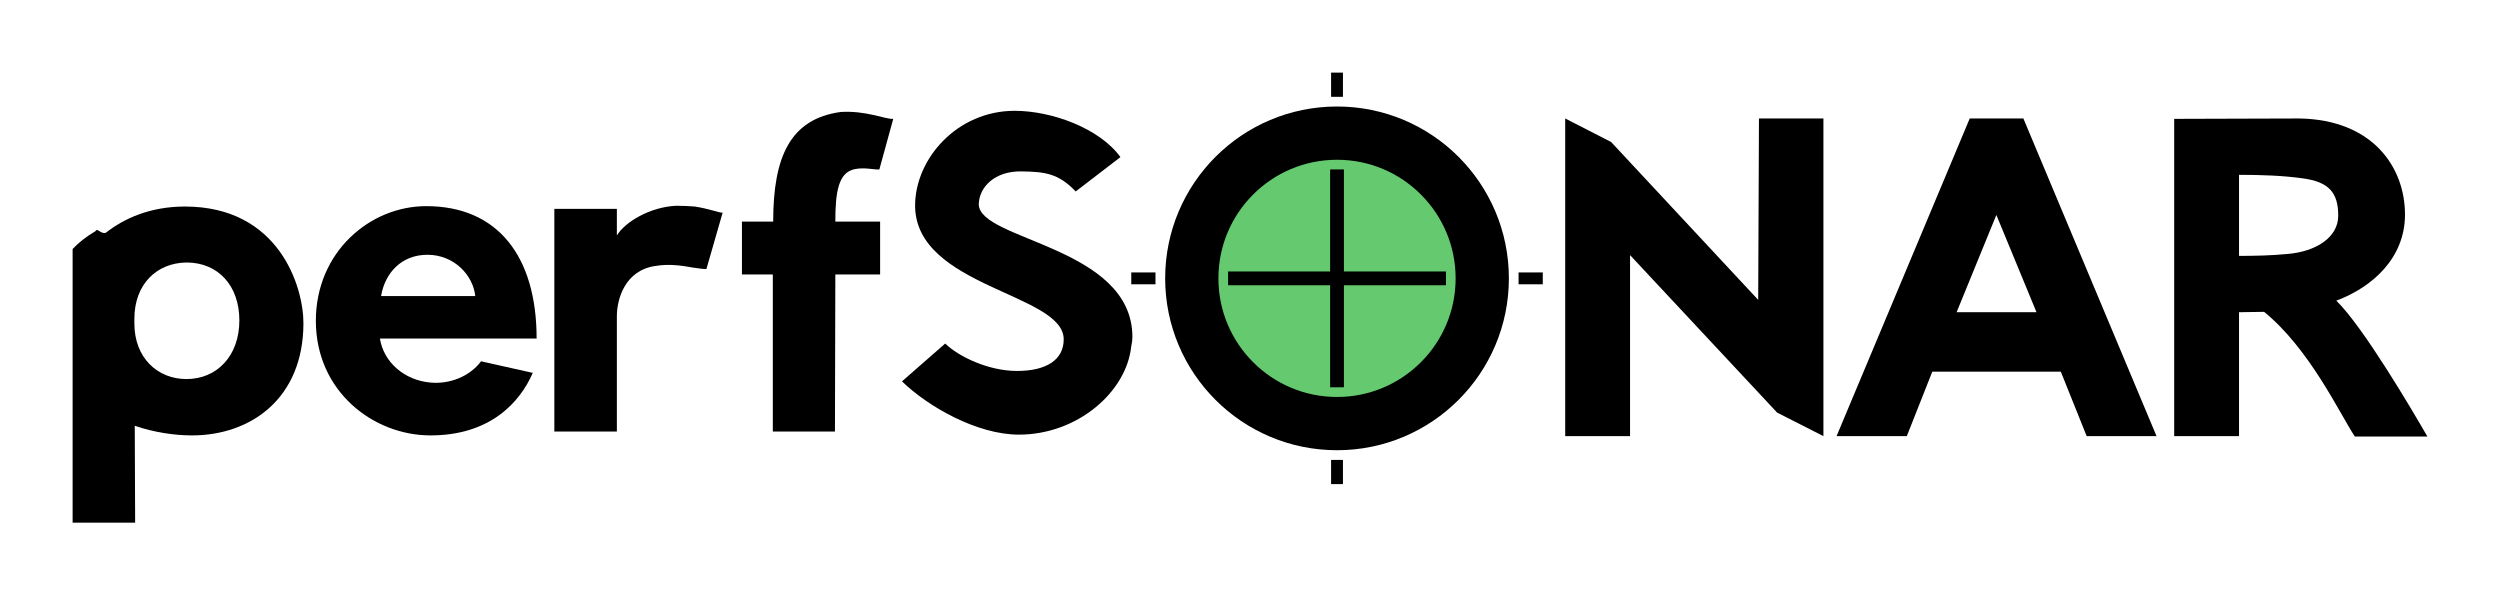
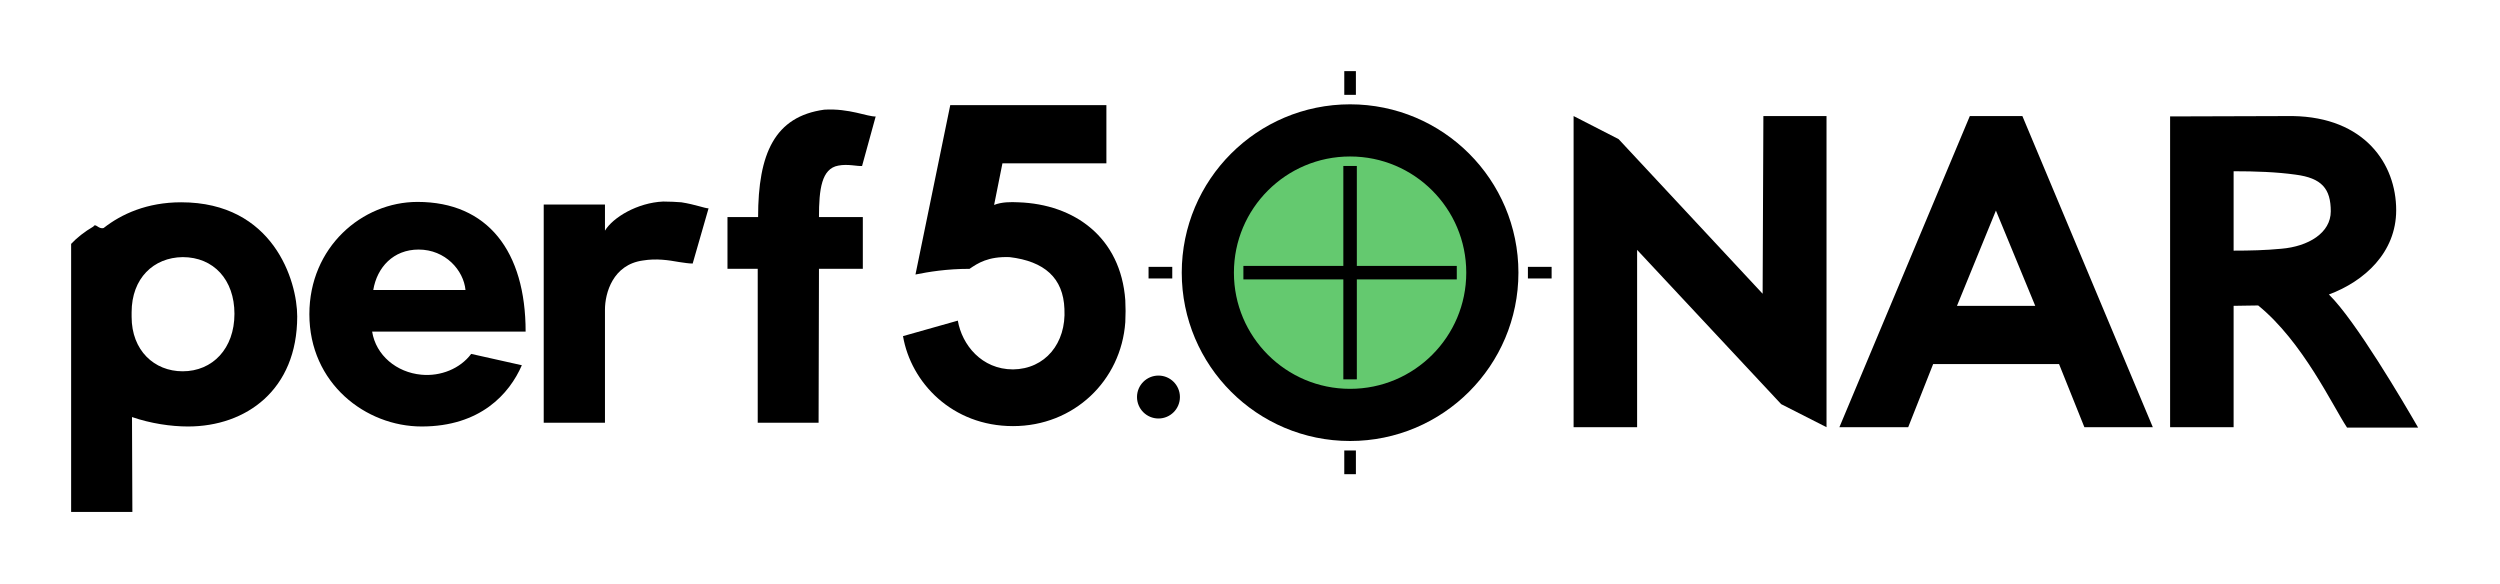
- <svg xmlns="http://www.w3.org/2000/svg" width="516.411mm" height="122.959mm" viewBox="0 0 516.411 122.959" version="1.1" id="svg8">
+ <svg xmlns="http://www.w3.org/2000/svg" width="527.213mm" height="122.959mm" viewBox="0 0 527.213 122.959" version="1.1" id="svg8">
  <defs id="defs2" />
-   <g id="layer4" style="display:inline" transform="translate(6.112114,-3.8251595e-6)">
+   <g id="layer4" style="display:inline" transform="translate(14.6448)">
    <circle transform="translate(187.5687,-139.5)" style="display:inline;opacity:1;fill:#31b63f;fill-opacity:0.75;fill-rule:nonzero;stroke:none;stroke-width:6;stroke-linecap:square;stroke-linejoin:miter;stroke-miterlimit:4;stroke-dasharray:none;stroke-dashoffset:0;stroke-opacity:1" id="path3715-3" cy="197.014" cx="82.479" r="30" />
  </g>
-   <g id="layer1" transform="translate(193.6808,-139.5)" style="display:inline">
+   <g id="layer1" transform="translate(202.2135,-139.5)" style="display:inline">
    <circle style="opacity:1;fill:none;fill-opacity:1;fill-rule:nonzero;stroke:#000000;stroke-width:11;stroke-linecap:square;stroke-linejoin:miter;stroke-miterlimit:4;stroke-dasharray:none;stroke-dashoffset:0;stroke-opacity:1" id="path3715" cy="197" cx="82.5" r="30" />
-     <path style="fill:none;fill-rule:evenodd;stroke:#000000;stroke-width:2.846;stroke-linecap:butt;stroke-linejoin:miter;stroke-miterlimit:4;stroke-dasharray:none;stroke-opacity:1" d="m 105,197 -45,0" id="path4522" />
-     <path style="fill:none;fill-rule:evenodd;stroke:#000000;stroke-width:2.846;stroke-linecap:butt;stroke-linejoin:miter;stroke-miterlimit:4;stroke-dasharray:none;stroke-opacity:1" d="m 82.5,219.5 0,-45" id="path4522-6" />
-     <path style="fill:none;fill-rule:evenodd;stroke:#000000;stroke-width:2.449;stroke-linecap:butt;stroke-linejoin:miter;stroke-miterlimit:4;stroke-dasharray:none;stroke-opacity:1" d="m 82.5,239.5 0,-5" id="path4522-6-7" />
-     <path style="fill:none;fill-rule:evenodd;stroke:#000000;stroke-width:2.449;stroke-linecap:butt;stroke-linejoin:miter;stroke-miterlimit:4;stroke-dasharray:none;stroke-opacity:1" d="M 82.5,159.5 82.5,154.5" id="path4522-6-7-3" />
-     <path style="fill:none;fill-rule:evenodd;stroke:#000000;stroke-width:2.449;stroke-linecap:butt;stroke-linejoin:miter;stroke-miterlimit:4;stroke-dasharray:none;stroke-opacity:1" d="m 40,197 5,0" id="path4522-6-7-3-5" />
-     <path style="fill:none;fill-rule:evenodd;stroke:#000000;stroke-width:2.449;stroke-linecap:butt;stroke-linejoin:miter;stroke-miterlimit:4;stroke-dasharray:none;stroke-opacity:1" d="M 120,197 125,197" id="path4522-6-7-3-5-6" />
-     <text xml:space="preserve" style="font-style:normal;font-variant:normal;font-weight:normal;font-stretch:normal;font-size:70.556px;line-height:125%;font-family:sans-serif;-inkscape-font-specification:'sans-serif, Normal';text-align:start;letter-spacing:0px;word-spacing:0px;writing-mode:lr-tb;text-anchor:start;fill:#000000;fill-opacity:1;stroke:none;stroke-width:0.265px;stroke-linecap:butt;stroke-linejoin:miter;stroke-opacity:1" x="310" y="219.5" id="text4725">
-       <tspan id="tspan4723" x="310" y="219.5" style="stroke-width:0.265px" />
+     <path style="fill:none;fill-rule:evenodd;stroke:#000000;stroke-width:2.846;stroke-linecap:butt;stroke-linejoin:miter;stroke-miterlimit:4;stroke-dasharray:none;stroke-opacity:1" d="m 105,197 h -45" id="path4522" />
+     <path style="fill:none;fill-rule:evenodd;stroke:#000000;stroke-width:2.846;stroke-linecap:butt;stroke-linejoin:miter;stroke-miterlimit:4;stroke-dasharray:none;stroke-opacity:1" d="m 82.5,219.5 v -45" id="path4522-6" />
+     <path style="fill:none;fill-rule:evenodd;stroke:#000000;stroke-width:2.45;stroke-linecap:butt;stroke-linejoin:miter;stroke-miterlimit:4;stroke-dasharray:none;stroke-opacity:1" d="m 82.5,239.5 v -5" id="path4522-6-7" />
+     <path style="fill:none;fill-rule:evenodd;stroke:#000000;stroke-width:2.449;stroke-linecap:butt;stroke-linejoin:miter;stroke-miterlimit:4;stroke-dasharray:none;stroke-opacity:1" d="M 82.5,159.5 V 154.5" id="path4522-6-7-3" />
+     <path style="fill:none;fill-rule:evenodd;stroke:#000000;stroke-width:2.449;stroke-linecap:butt;stroke-linejoin:miter;stroke-miterlimit:4;stroke-dasharray:none;stroke-opacity:1" d="m 40,197 h 5" id="path4522-6-7-3-5" />
+     <path style="fill:none;fill-rule:evenodd;stroke:#000000;stroke-width:2.45;stroke-linecap:butt;stroke-linejoin:miter;stroke-miterlimit:4;stroke-dasharray:none;stroke-opacity:1" d="M 120,197 H 125" id="path4522-6-7-3-5-6" />
+     <text xml:space="preserve" style="font-style:normal;font-variant:normal;font-weight:normal;font-stretch:normal;line-height:0%;font-family:sans-serif;-inkscape-font-specification:'sans-serif, Normal';text-align:start;letter-spacing:0px;word-spacing:0px;writing-mode:lr-tb;text-anchor:start;fill:#000000;fill-opacity:1;stroke:none;stroke-width:0.265px;stroke-linecap:butt;stroke-linejoin:miter;stroke-opacity:1" x="310" y="219.5" id="text4725">
+       <tspan id="tspan4723" x="310" y="219.5" style="font-size:70.555px;line-height:1.25;stroke-width:0.265px"> </tspan>
    </text>
  </g>
-   <g id="layer3" style="display:inline" transform="translate(5.960504,-2.8251596e-6)">
-     <g transform="translate(187.7203,-139.5)" style="font-style:normal;font-variant:normal;font-weight:normal;font-stretch:normal;font-size:79.729px;line-height:125%;font-family:'Rabbid Highway Sign II';-inkscape-font-specification:'Rabbid Highway Sign II, Normal';text-align:end;letter-spacing:0px;word-spacing:0px;writing-mode:lr-tb;text-anchor:end;display:inline;fill:#000000;fill-opacity:1;stroke:none;stroke-width:0.265px;stroke-linecap:butt;stroke-linejoin:miter;stroke-opacity:1" id="text4651-0">
-       <path d="m -165.924,206.319 0,-0.957 c 0,-7.176 4.624,-11.561 10.763,-11.64 6.538,0 10.923,4.784 10.923,11.959 0,7.335 -4.624,12.119 -10.923,12.119 -5.98,0 -10.763,-4.385 -10.763,-11.481 z m 10.444,-24.158 c -7.176,0 -12.597,2.472 -16.344,5.422 -1.116,0.319 -1.674,-1.116 -2.153,-0.319 -1.913,1.116 -3.508,2.392 -4.704,3.668 l 0,56.528 12.916,0 -0.08,-20.012 c 3.907,1.355 8.212,1.993 11.8,1.993 12.278,0 23.042,-7.734 23.042,-23.201 0,-7.495 -5.023,-24.078 -24.477,-24.078 z" style="font-style:normal;font-variant:normal;font-weight:normal;font-stretch:normal;font-size:79.729px;line-height:125%;font-family:'Rabbid Highway Sign II';-inkscape-font-specification:'Rabbid Highway Sign II, Normal';text-align:end;writing-mode:lr-tb;text-anchor:end" id="path3446" />
-       <path d="m -114.965,200.658 c 0.797,-4.784 4.226,-8.531 9.567,-8.531 5.661,0 9.488,4.385 9.886,8.531 l -19.454,0 z m 20.65,13.474 c -2.312,3.109 -6.458,4.784 -10.524,4.385 -5.182,-0.478 -9.567,-4.066 -10.365,-9.089 l 32.37,0 c 0,-16.903 -7.973,-27.347 -22.802,-27.347 -11.72,0 -22.802,9.567 -22.802,23.679 0,14.59 11.88,23.679 23.679,23.679 12.358,0 18.497,-6.857 21.128,-12.916 l -10.684,-2.392 z" style="font-style:normal;font-variant:normal;font-weight:normal;font-stretch:normal;font-size:79.729px;line-height:125%;font-family:'Rabbid Highway Sign II';-inkscape-font-specification:'Rabbid Highway Sign II, Normal';text-align:end;writing-mode:lr-tb;text-anchor:end" id="path3448" />
-       <path d="m -66.259,182.639 -12.916,0 0,46.004 12.916,0 0,-23.839 c 0,-3.508 1.674,-9.488 7.973,-10.365 2.87,-0.478 5.422,-0.08 7.654,0.319 1.116,0.159 2.073,0.319 2.87,0.319 l 3.349,-11.64 c -0.797,0 -2.711,-0.797 -5.74,-1.276 -1.116,-0.08 -2.392,-0.159 -3.827,-0.159 -5.422,0.239 -10.604,3.349 -12.278,6.139 l 0,-5.501 z" style="font-style:normal;font-variant:normal;font-weight:normal;font-stretch:normal;font-size:79.729px;line-height:125%;font-family:'Rabbid Highway Sign II';-inkscape-font-specification:'Rabbid Highway Sign II, Normal';text-align:end;writing-mode:lr-tb;text-anchor:end" id="path3450" />
-       <path d="m -33.965,185.27 -6.458,0 0,10.923 6.378,0 0,32.45 12.836,0 0.08,-32.45 9.249,0 0,-10.923 -9.249,0 c 0,-5.9 0.558,-10.205 4.066,-10.843 1.993,-0.399 3.986,0.159 5.023,0.08 l 2.87,-10.444 c -1.674,0.08 -5.581,-1.754 -10.843,-1.435 -10.444,1.435 -13.953,9.249 -13.953,22.643 z" style="font-style:normal;font-variant:normal;font-weight:normal;font-stretch:normal;font-size:79.729px;line-height:125%;font-family:'Rabbid Highway Sign II';-inkscape-font-specification:'Rabbid Highway Sign II, Normal';text-align:end;writing-mode:lr-tb;text-anchor:end" id="path3452" />
-       <path d="m 28.513,179.051 9.249,-7.096 c -4.385,-6.059 -14.351,-9.567 -21.846,-9.567 -11.88,0 -20.57,9.886 -20.57,19.613 0.08,16.823 30.696,18.098 30.696,27.586 0,4.305 -3.668,6.538 -9.647,6.538 -5.9,0 -12.039,-2.95 -14.83,-5.661 l -8.93,7.813 c 5.342,5.182 15.467,11.003 24.158,11.003 12.119,0 22.244,-8.85 23.201,-18.258 0.159,-0.638 0.239,-1.276 0.239,-1.913 0,-18.736 -31.732,-19.932 -31.732,-27.427 0.08,-3.588 3.349,-6.857 8.77,-6.777 4.704,0.08 7.654,0.319 11.242,4.146 z" style="font-style:normal;font-variant:normal;font-weight:normal;font-stretch:normal;font-size:79.729px;line-height:125%;font-family:'Rabbid Highway Sign II';-inkscape-font-specification:'Rabbid Highway Sign II, Normal';text-align:end;writing-mode:lr-tb;text-anchor:end" id="path3454" />
+   <g id="layer3" style="display:inline" transform="translate(14.49319)">
+     <g aria-label="perf5" id="text4651-0" style="font-style:normal;font-variant:normal;font-weight:normal;font-stretch:normal;line-height:0%;font-family:'Rabbid Highway Sign II';-inkscape-font-specification:'Rabbid Highway Sign II, Normal';text-align:end;letter-spacing:0px;word-spacing:0px;writing-mode:lr-tb;text-anchor:end;display:inline;fill:#000000;fill-opacity:1;stroke:none;stroke-width:0.265px;stroke-linecap:butt;stroke-linejoin:miter;stroke-opacity:1">
+       <path d="m 13.263,66.819 v -0.957 c 0,-7.176 4.624,-11.561 10.763,-11.64 6.538,0 10.923,4.784 10.923,11.959 0,7.335 -4.624,12.119 -10.923,12.119 -5.98,0 -10.763,-4.385 -10.763,-11.481 z M 23.708,42.661 c -7.176,0 -12.597,2.472 -16.344,5.422 C 6.247,48.401 5.689,46.966 5.211,47.763 3.297,48.88 1.703,50.155 0.507,51.431 v 56.528 H 13.423 l -0.08,-20.012 c 3.907,1.355 8.212,1.993 11.8,1.993 12.278,0 23.042,-7.734 23.042,-23.201 0,-7.495 -5.023,-24.078 -24.477,-24.078 z" style="font-style:normal;font-variant:normal;font-weight:normal;font-stretch:normal;font-size:79.729px;line-height:125%;font-family:'Rabbid Highway Sign II';-inkscape-font-specification:'Rabbid Highway Sign II, Normal';text-align:end;writing-mode:lr-tb;text-anchor:end" id="path991" />
+       <path d="m 64.222,61.158 c 0.797,-4.784 4.226,-8.531 9.567,-8.531 5.661,0 9.488,4.385 9.886,8.531 z m 20.65,13.474 c -2.312,3.109 -6.458,4.784 -10.524,4.385 -5.182,-0.478 -9.567,-4.066 -10.365,-9.089 h 32.37 c 0,-16.903 -7.973,-27.347 -22.802,-27.347 -11.72,0 -22.802,9.567 -22.802,23.679 0,14.59 11.88,23.679 23.679,23.679 12.358,0 18.497,-6.857 21.128,-12.916 z" style="font-style:normal;font-variant:normal;font-weight:normal;font-stretch:normal;font-size:79.729px;line-height:125%;font-family:'Rabbid Highway Sign II';-inkscape-font-specification:'Rabbid Highway Sign II, Normal';text-align:end;writing-mode:lr-tb;text-anchor:end" id="path993" />
+       <path d="m 113.085,43.139 h -12.916 v 46.004 h 12.916 V 65.304 c 0,-3.508 1.674,-9.488 7.973,-10.365 2.87,-0.478 5.422,-0.08 7.654,0.319 1.116,0.159 2.073,0.319 2.87,0.319 l 3.349,-11.64 c -0.797,0 -2.711,-0.797 -5.74,-1.276 -1.116,-0.08 -2.392,-0.159 -3.827,-0.159 -5.422,0.239 -10.604,3.349 -12.278,6.139 z" style="font-style:normal;font-variant:normal;font-weight:normal;font-stretch:normal;font-size:79.729px;line-height:125%;font-family:'Rabbid Highway Sign II';-inkscape-font-specification:'Rabbid Highway Sign II, Normal';text-align:end;writing-mode:lr-tb;text-anchor:end" id="path995" />
+       <path d="m 145.379,45.77 h -6.458 v 10.923 h 6.378 v 32.45 h 12.836 l 0.08,-32.45 h 9.249 V 45.77 h -9.249 c 0,-5.9 0.558,-10.205 4.066,-10.843 1.993,-0.399 3.986,0.159 5.023,0.08 l 2.87,-10.444 c -1.674,0.08 -5.581,-1.754 -10.843,-1.435 -10.444,1.435 -13.953,9.249 -13.953,22.643 z" style="font-style:normal;font-variant:normal;font-weight:normal;font-stretch:normal;font-size:79.729px;line-height:125%;font-family:'Rabbid Highway Sign II';-inkscape-font-specification:'Rabbid Highway Sign II, Normal';text-align:end;writing-mode:lr-tb;text-anchor:end" id="path997" />
+       <path d="m 199.137,77.901 c -6.617,0 -10.763,-5.182 -11.64,-10.285 l -11.561,3.269 c 1.674,9.807 10.365,18.975 23.201,18.975 12.836,0 22.802,-9.567 23.679,-21.925 0.08,-1.595 0.08,-3.109 0,-4.624 -0.957,-13.235 -10.684,-20.251 -22.563,-20.65 -1.595,-0.08 -3.508,-0.08 -5.103,0.558 l 1.754,-8.77 h 21.925 v -12.278 h -32.928 l -7.335,35.719 c 2.791,-0.558 6.538,-1.196 11.401,-1.196 1.754,-1.196 3.907,-2.631 8.451,-2.472 7.335,0.877 11.322,4.385 11.561,10.923 0.399,7.255 -4.066,12.677 -10.843,12.757 z" style="font-style:normal;font-variant:normal;font-weight:normal;font-stretch:normal;font-size:79.729px;line-height:125%;font-family:'Rabbid Highway Sign II';-inkscape-font-specification:'Rabbid Highway Sign II, Normal';text-align:end;writing-mode:lr-tb;text-anchor:end" id="path999" />
    </g>
-     <g style="font-style:normal;font-variant:normal;font-weight:normal;font-stretch:normal;font-size:88.9px;line-height:125%;font-family:sans-serif;-inkscape-font-specification:'sans-serif, Normal';text-align:start;letter-spacing:0px;word-spacing:0px;writing-mode:lr-tb;text-anchor:start;display:inline;fill:#000000;fill-opacity:1;stroke:none;stroke-width:0.265px;stroke-linecap:butt;stroke-linejoin:miter;stroke-opacity:1" id="text4651">
-       <path d="m 317.356,90.089 13.394,0 0,-37.392 30.376,32.529 9.567,4.863 0,-65.616 -13.315,0 -0.159,37.472 -30.376,-32.609 -9.488,-4.863 0,65.616 z" style="font-style:normal;font-variant:normal;font-weight:normal;font-stretch:normal;font-size:79.728px;font-family:'Rabbid Highway Sign II';-inkscape-font-specification:'Rabbid Highway Sign II, Normal';text-align:start;writing-mode:lr-tb;text-anchor:start;stroke-width:0.265px" id="path3439" />
-       <path d="m 411.997,24.473 -11.082,0 -27.506,65.616 14.51,0 5.262,-13.315 26.549,0 5.342,13.315 14.431,0 -27.506,-65.616 z m 2.711,40.023 -16.504,0 8.212,-20.091 8.292,20.091 z" style="font-style:normal;font-variant:normal;font-weight:normal;font-stretch:normal;font-size:79.728px;font-family:'Rabbid Highway Sign II';-inkscape-font-specification:'Rabbid Highway Sign II, Normal';text-align:start;writing-mode:lr-tb;text-anchor:start;stroke-width:0.265px" id="path3441" />
-       <path d="m 443.149,24.553 0,65.536 13.394,0 0,-25.593 c 1.515,0 3.349,-0.08 5.182,-0.08 9.408,7.654 15.627,21.048 18.736,25.752 l 14.989,0 c -3.03,-5.262 -13.235,-22.643 -18.816,-28.064 7.494,-2.79 14.192,-8.85 14.192,-17.779 0,-9.727 -6.617,-19.613 -21.845,-19.852 l -25.832,0.08 z m 13.394,28.303 0,-16.743 c 4.624,0 9.089,0.159 13.075,0.718 5.501,0.718 7.415,2.95 7.415,7.734 0,4.544 -4.704,7.415 -10.444,7.893 -3.269,0.319 -6.697,0.399 -10.046,0.399 z" style="font-style:normal;font-variant:normal;font-weight:normal;font-stretch:normal;font-size:79.728px;font-family:'Rabbid Highway Sign II';-inkscape-font-specification:'Rabbid Highway Sign II, Normal';text-align:start;writing-mode:lr-tb;text-anchor:start;stroke-width:0.265px" id="path3443" />
+     <g aria-label="NAR" id="text4651" style="font-style:normal;font-variant:normal;font-weight:normal;font-stretch:normal;line-height:0%;font-family:sans-serif;-inkscape-font-specification:'sans-serif, Normal';text-align:start;letter-spacing:0px;word-spacing:0px;writing-mode:lr-tb;text-anchor:start;display:inline;fill:#000000;fill-opacity:1;stroke:none;stroke-width:0.265px;stroke-linecap:butt;stroke-linejoin:miter;stroke-opacity:1">
+       <path d="m 317.356,90.089 h 13.394 V 52.697 l 30.376,32.529 9.567,4.863 V 24.473 h -13.315 l -0.159,37.472 -30.376,-32.609 -9.488,-4.863 z" style="font-style:normal;font-variant:normal;font-weight:normal;font-stretch:normal;font-size:79.728px;line-height:1.25;font-family:'Rabbid Highway Sign II';-inkscape-font-specification:'Rabbid Highway Sign II, Normal';text-align:start;writing-mode:lr-tb;text-anchor:start;stroke-width:0.265px" id="path1002" />
+       <path d="M 411.997,24.473 H 400.915 L 373.409,90.089 h 14.51 l 5.262,-13.315 h 26.549 l 5.342,13.315 h 14.431 z m 2.711,40.023 h -16.504 l 8.212,-20.091 z" style="font-style:normal;font-variant:normal;font-weight:normal;font-stretch:normal;font-size:79.728px;line-height:1.25;font-family:'Rabbid Highway Sign II';-inkscape-font-specification:'Rabbid Highway Sign II, Normal';text-align:start;writing-mode:lr-tb;text-anchor:start;stroke-width:0.265px" id="path1004" />
+       <path d="M 443.149,24.553 V 90.089 h 13.394 V 64.496 c 1.515,0 3.349,-0.08 5.182,-0.08 9.408,7.654 15.627,21.048 18.736,25.752 h 14.989 C 492.421,84.907 482.216,67.526 476.635,62.105 c 7.494,-2.79 14.192,-8.85 14.192,-17.779 0,-9.727 -6.617,-19.613 -21.845,-19.852 z m 13.394,28.303 V 36.113 c 4.624,0 9.089,0.159 13.075,0.718 5.501,0.718 7.415,2.95 7.415,7.734 0,4.544 -4.704,7.415 -10.444,7.893 -3.269,0.319 -6.697,0.399 -10.046,0.399 z" style="font-style:normal;font-variant:normal;font-weight:normal;font-stretch:normal;font-size:79.728px;line-height:1.25;font-family:'Rabbid Highway Sign II';-inkscape-font-specification:'Rabbid Highway Sign II, Normal';text-align:start;writing-mode:lr-tb;text-anchor:start;stroke-width:0.265px" id="path1006" />
    </g>
+     <circle style="fill:#000000;fill-opacity:1;fill-rule:evenodd;stroke-width:0.265" id="path166" cx="229.81" cy="83.729" r="4.526" />
  </g>
</svg>
